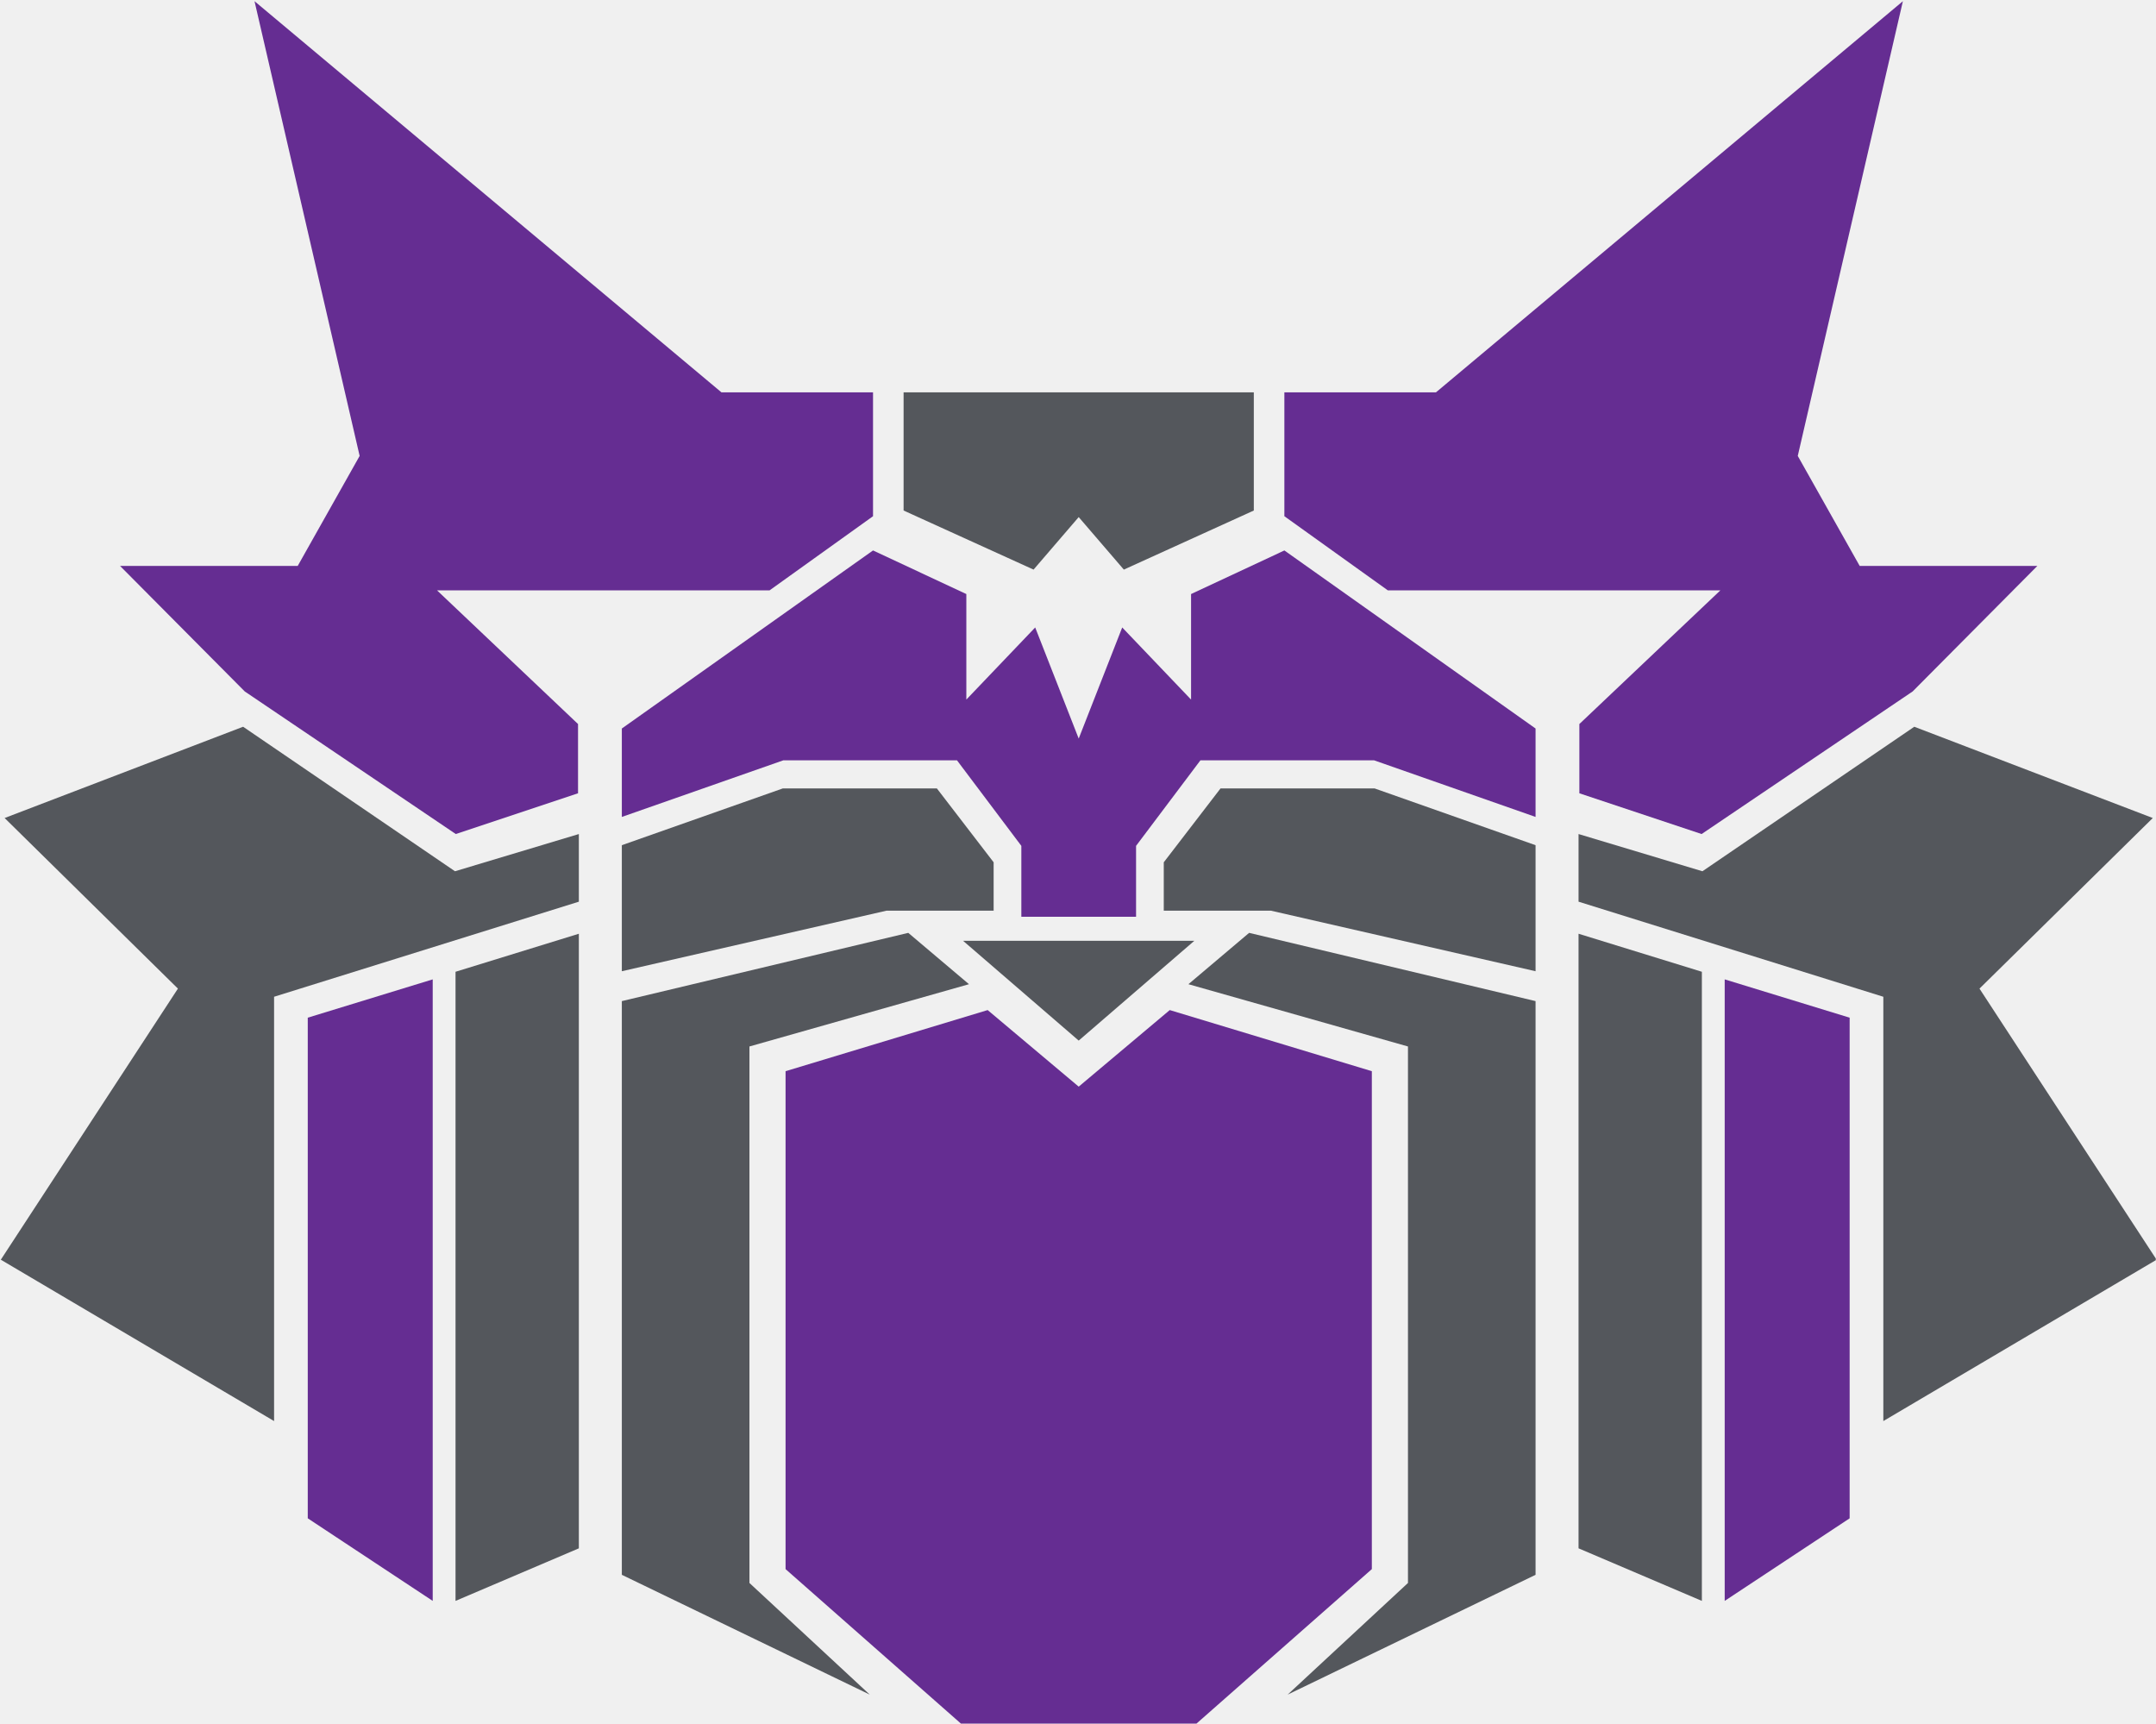
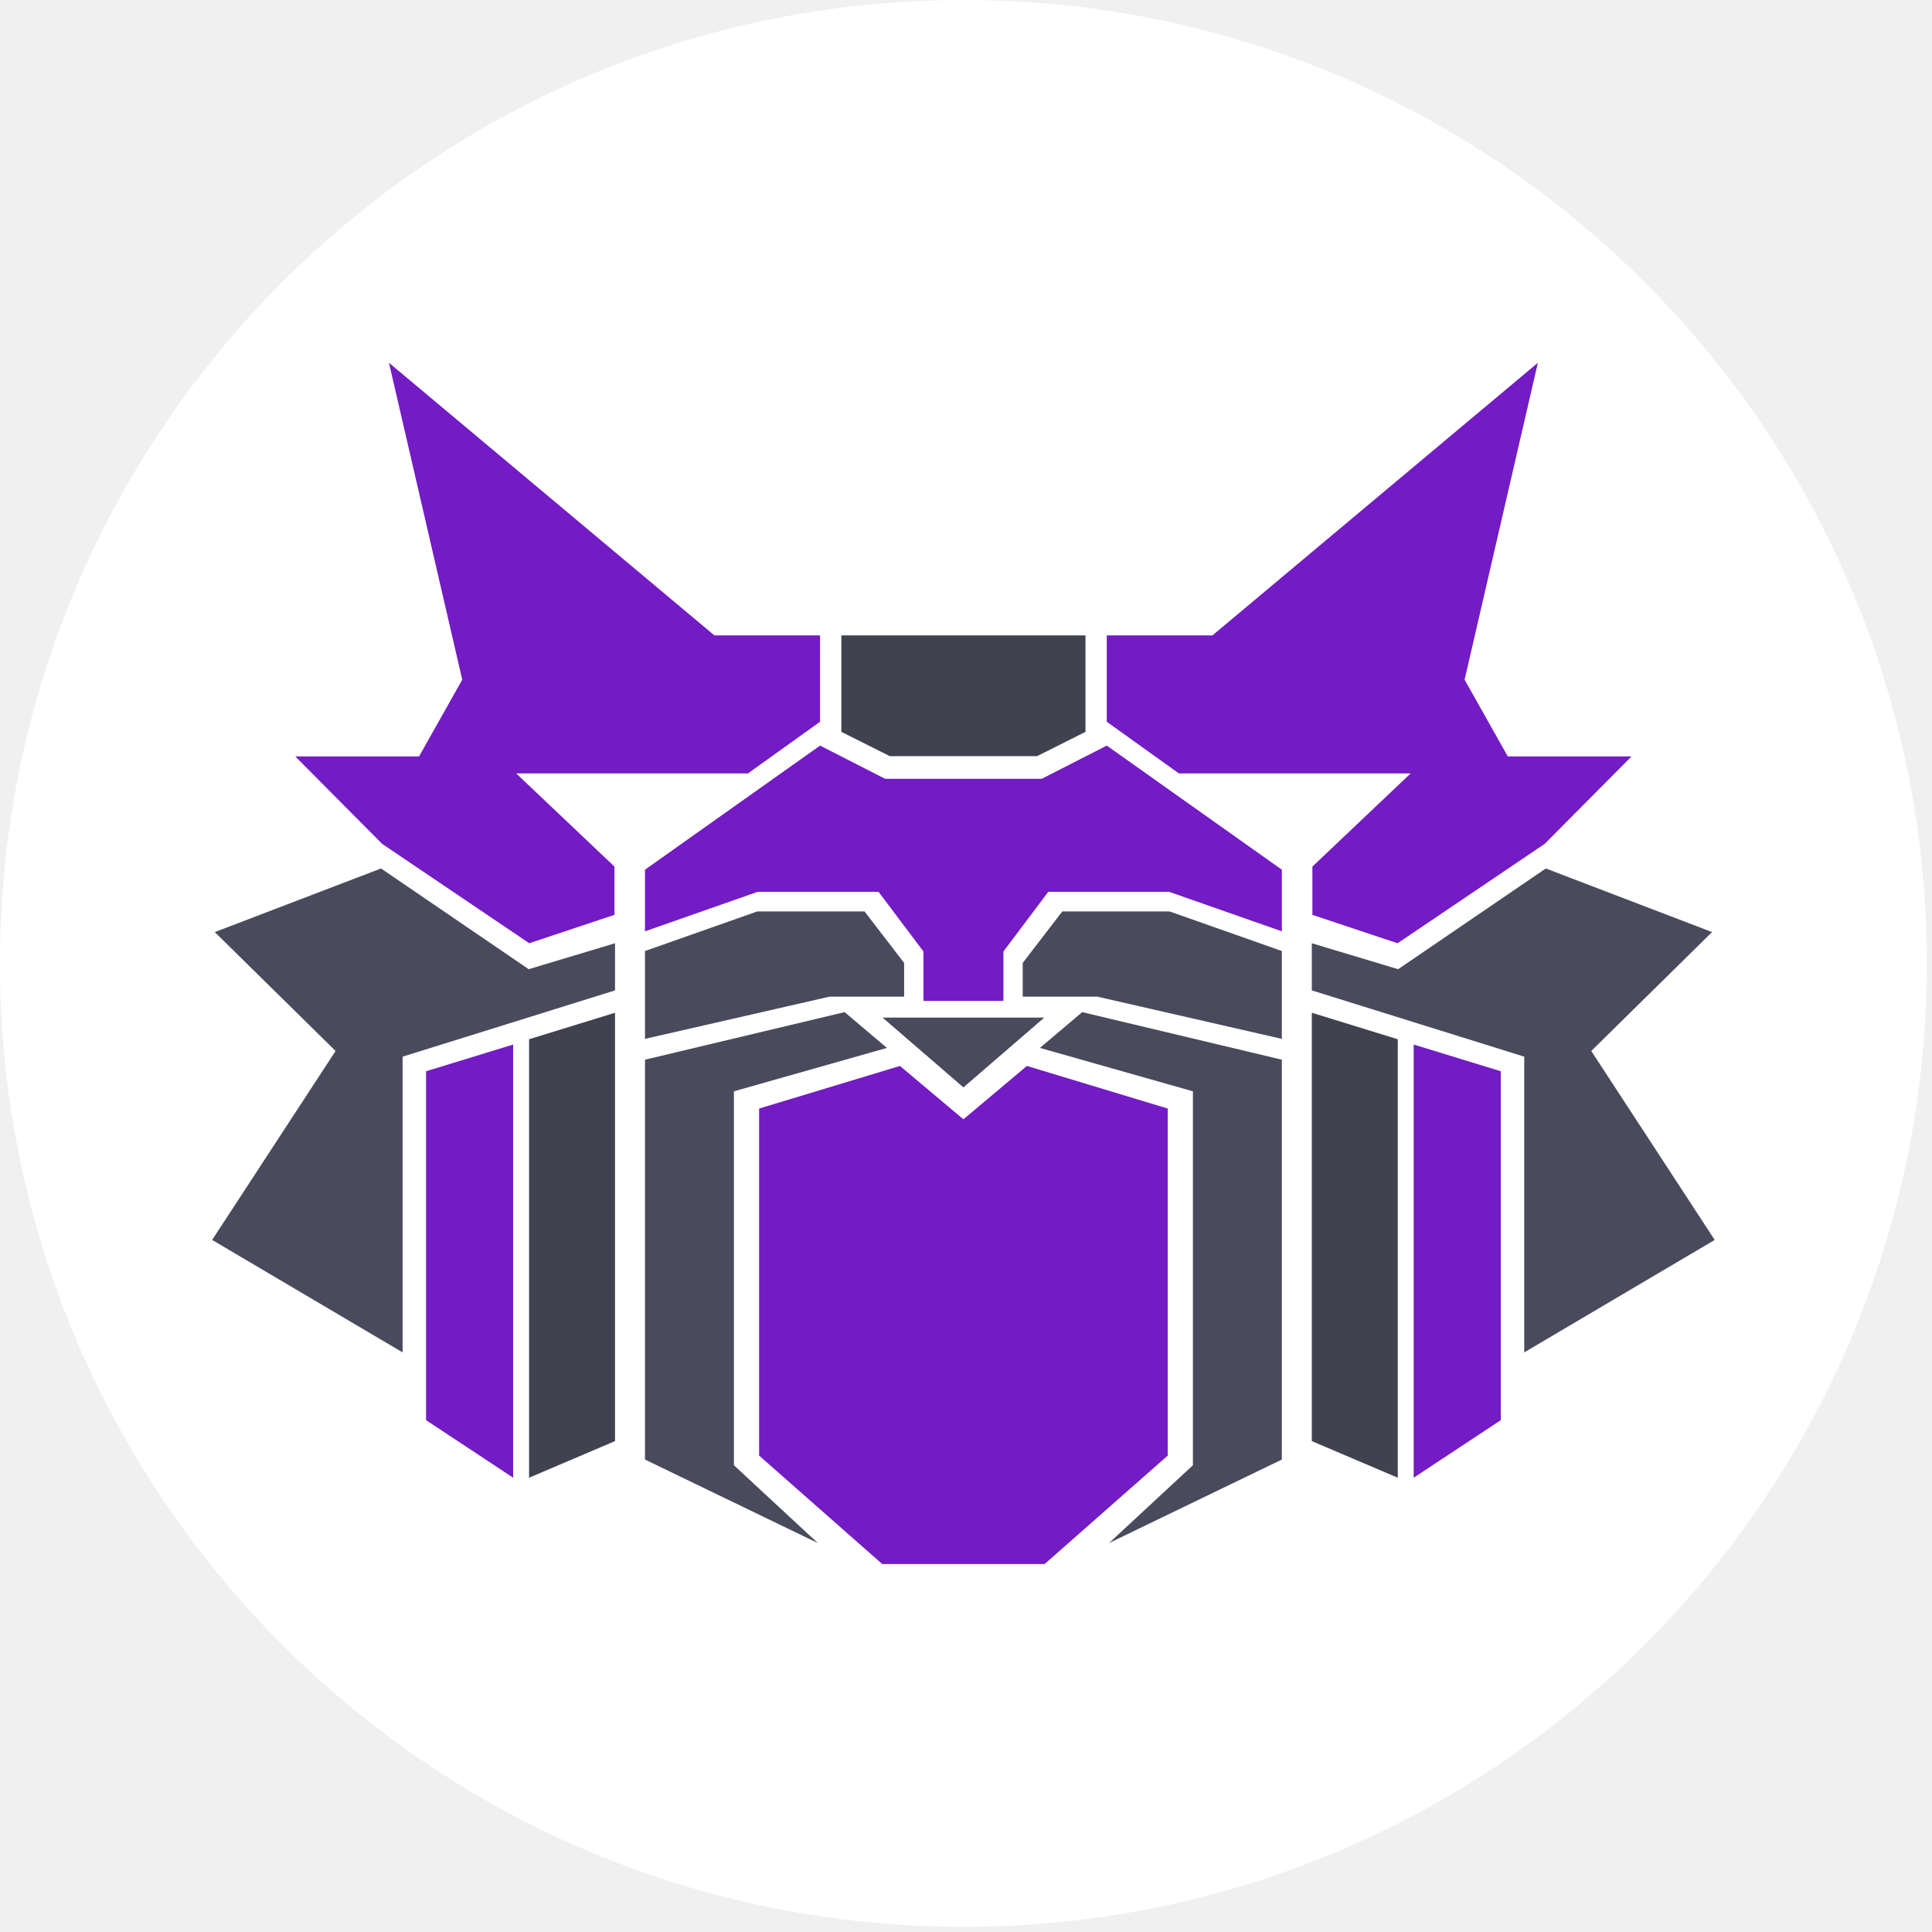
- <svg xmlns="http://www.w3.org/2000/svg" width="100%" height="100%" viewBox="0 0 1601 1280" version="1.1" xml:space="preserve" style="fill-rule:evenodd;clip-rule:evenodd;stroke-linejoin:round;stroke-miterlimit:2;">
-   <g id="Artboard1" transform="matrix(1,0,0,1,-188.606,-80.8824)">
-     <rect x="188.606" y="80.882" width="1600.83" height="1279.85" style="fill:none;" />
-     <clipPath id="_clip1">
-       <rect x="188.606" y="80.882" width="1600.83" height="1279.85" />
-     </clipPath>
-     <g clip-path="url(#_clip1)">
-       <g id="WEST-ASHLEY-ROBOTICS" transform="matrix(1,0,0,1,0.6058,0.8824)">
-         <g transform="matrix(1,0,0,1,617.843,1055.54)">
-           <path d="M0,-356.219L-91.979,-328.585L-249.312,-435.894L-426.414,-368.12L-297.723,-241.447L-429.237,-40.14L-226.318,79.675L-226.318,-235.395L0,-305.993L0,-356.219Z" style="fill:rgb(84,87,92);fill-rule:nonzero;" />
-         </g>
-         <g transform="matrix(0.955598,-0.294675,-0.294675,-0.955598,463.63,824.827)">
-           <path d="M66.702,3.748L162.534,3.748L28.054,-432.355L-70.958,-442.668L66.702,3.748Z" style="fill:rgb(84,87,92);fill-rule:nonzero;" />
-         </g>
-         <g transform="matrix(1,0,0,1,833.874,772.695)">
-           <path d="M0,565.644L-184.11,476.69L-184.11,50.68L28.592,0L73.674,38.123L-89.357,84.365L-89.357,482.742L0,565.644Z" style="fill:rgb(84,87,92);fill-rule:nonzero;" />
-         </g>
-         <g transform="matrix(1,0,0,1,649.763,759.03)">
-           <path d="M0,-51.436L0,42.157L196.616,-2.824L276.09,-2.824L276.09,-38.728L233.933,-93.593L119.563,-93.593L0,-51.436Z" style="fill:rgb(84,87,92);fill-rule:nonzero;" />
-         </g>
-         <g transform="matrix(1,0,0,1,455.063,361.661)">
-           <path d="M0,56.883L-78.062,-280.779L268.677,9.683L381.23,9.683L381.23,101.662L304.379,156.729L57.487,156.729L162.174,255.97L162.174,307.406L71.405,337.662L-85.323,231.765L-177.908,138.575L-45.99,138.575L0,56.883Z" style="fill:rgb(101,45,146);fill-rule:nonzero;" />
-         </g>
-         <g transform="matrix(0.956093,-0.293064,-0.293064,-0.956093,359.283,858.158)">
-           <path d="M61.328,4.713L158.375,4.713L23.123,-436.534L-47.618,-350.714L61.328,4.713Z" style="fill:rgb(101,45,146);fill-rule:nonzero;" />
-         </g>
-         <g transform="matrix(1,0,0,1,1360.2,1055.54)">
-           <path d="M0,-356.219L91.979,-328.585L249.312,-435.894L426.414,-368.12L297.723,-241.447L429.237,-40.14L226.318,79.675L226.318,-235.395L0,-305.993L0,-356.219Z" style="fill:rgb(84,87,92);fill-rule:nonzero;" />
-         </g>
-         <g transform="matrix(-0.955598,-0.294675,-0.294675,0.955598,1297.56,1217.27)">
-           <path d="M-24.874,-442.668L70.958,-442.668L-63.522,-6.565L-162.534,3.748L-24.874,-442.668Z" style="fill:rgb(84,87,92);fill-rule:nonzero;" />
-         </g>
-         <g transform="matrix(1,0,0,1,1144.17,772.695)">
-           <path d="M0,565.644L184.11,476.69L184.11,50.68L-28.593,0L-73.675,38.123L89.357,84.365L89.357,482.742L0,565.644Z" style="fill:rgb(84,87,92);fill-rule:nonzero;" />
-         </g>
-         <g transform="matrix(1,0,0,1,1328.28,759.03)">
-           <path d="M0,-51.436L0,42.157L-196.616,-2.824L-276.09,-2.824L-276.09,-38.728L-233.933,-93.593L-119.563,-93.593L0,-51.436Z" style="fill:rgb(84,87,92);fill-rule:nonzero;" />
-         </g>
-         <g transform="matrix(1,0,0,1,989.055,778.654)">
-           <path d="M0,74.012L85.828,-0.058L-85.895,-0.058L-0.067,74.012L-0.067,74.07L-0.034,74.041L0,74.07L0,74.012Z" style="fill:rgb(84,87,92);fill-rule:nonzero;" />
-         </g>
-         <g transform="matrix(1,0,0,1,989.055,502.959)">
-           <path d="M130.001,-131.615L-130.069,-131.615L-130.069,-43.871L-33.551,0L-0.034,-38.991L33.484,0L130.001,-43.871L130.001,-131.615Z" style="fill:rgb(84,87,92);fill-rule:nonzero;" />
-         </g>
-         <g transform="matrix(1,0,0,1,1522.98,361.661)">
-           <path d="M0,56.883L78.062,-280.779L-268.677,9.683L-381.23,9.683L-381.23,101.662L-304.379,156.729L-57.487,156.729L-162.174,255.97L-162.174,307.406L-71.405,337.662L85.323,231.765L177.908,138.575L45.99,138.575L0,56.883Z" style="fill:rgb(101,45,146);fill-rule:nonzero;" />
-         </g>
-         <g transform="matrix(-0.956093,-0.293064,-0.293064,0.956093,1411.47,1217.83)">
-           <path d="M-31.458,-409.342L65.589,-409.342L-69.663,31.905L-140.404,-53.915L-31.458,-409.342Z" style="fill:rgb(101,45,146);fill-rule:nonzero;" />
-         </g>
-         <g transform="matrix(1,0,0,1,1056.63,1360.73)">
-           <path d="M0,-530.697L-67.606,-473.843L-135.213,-530.697L-285.284,-485.312L-285.284,-115.579L-154.072,0L18.859,0L150.071,-115.579L150.071,-485.312L0,-530.697Z" style="fill:rgb(101,45,146);fill-rule:nonzero;" />
-         </g>
-         <g transform="matrix(1,0,0,1,1141.75,760.744)">
-           <path d="M0,-272.005L-69.287,-239.631L-69.287,-161.267L-120.42,-214.82L-152.728,-132.306L-185.035,-214.82L-236.168,-161.267L-236.168,-239.631L-305.455,-272.005L-491.986,-139.785L-491.986,-74.129L-372.019,-116.185L-243.127,-116.185L-195.322,-52.646L-195.322,0L-110.133,0L-110.133,-52.646L-62.328,-116.185L66.564,-116.185L186.531,-74.129L186.531,-139.785L0,-272.005Z" style="fill:rgb(101,45,146);fill-rule:nonzero;" />
+ <svg xmlns="http://www.w3.org/2000/svg" width="100%" height="100%" viewBox="0 0 368 368" version="1.1" xml:space="preserve" style="fill-rule:evenodd;clip-rule:evenodd;stroke-linejoin:round;stroke-miterlimit:2;">
+   <g transform="matrix(1,0,0,1,-914.673,-25.1191)">
+     <g transform="matrix(1,0,0,1,880.17,25.1191)">
+       <g id="Color-Assets">
+         <rect id="Icon" x="34.502" y="0" width="367.019" height="367.019" style="fill:none;" />
+         <clipPath id="_clip1">
+           <rect id="Icon1" x="34.502" y="0" width="367.019" height="367.019" />
+         </clipPath>
+         <g clip-path="url(#_clip1)">
+           <g transform="matrix(2,0,0,2,-2151.07,-50.2383)">
+             <circle cx="1184.54" cy="116.874" r="91.755" style="fill:white;" />
+           </g>
+           <g id="Symbol" transform="matrix(0.178784,0,0,0.178784,41.1902,54.6408)">
+             <g transform="matrix(1,0,0,1,617.843,1055.54)">
+               <path d="M0,-356.219L-91.979,-328.585L-249.312,-435.894L-426.414,-368.12L-297.723,-241.447L-429.237,-40.14L-226.318,79.675L-226.318,-235.395L0,-305.993L0,-356.219Z" style="fill:rgb(73,75,92);fill-rule:nonzero;" />
+             </g>
+             <g transform="matrix(0.955598,-0.294675,-0.294675,-0.955598,463.63,824.827)">
+               <path d="M66.702,3.748L162.534,3.748L28.054,-432.355L-70.958,-442.668L66.702,3.748Z" style="fill:rgb(64,66,80);fill-rule:nonzero;" />
+             </g>
+             <g transform="matrix(1,0,0,1,833.873,772.695)">
+               <path d="M0,565.644L-184.11,476.69L-184.11,50.68L28.592,0L73.674,38.123L-89.357,84.365L-89.357,482.742L0,565.644Z" style="fill:rgb(73,75,92);fill-rule:nonzero;" />
+             </g>
+             <g transform="matrix(1,0,0,1,649.763,759.03)">
+               <path d="M0,-51.436L0,42.157L196.616,-2.824L276.09,-2.824L276.09,-38.728L233.933,-93.593L119.563,-93.593L0,-51.436Z" style="fill:rgb(73,75,92);fill-rule:nonzero;" />
+             </g>
+             <g transform="matrix(1,0,0,1,455.063,361.661)">
+               <path d="M0,56.883L-78.062,-280.779L268.677,9.683L381.23,9.683L381.23,101.662L304.379,156.729L57.487,156.729L162.174,255.97L162.174,307.406L71.405,337.662L-85.323,231.765L-177.908,138.575L-45.99,138.575L0,56.883Z" style="fill:rgb(115,27,197);fill-rule:nonzero;" />
+             </g>
+             <g transform="matrix(0.956093,-0.293064,-0.293064,-0.956093,359.283,858.158)">
+               <path d="M61.328,4.713L158.375,4.713L23.123,-436.534L-47.618,-350.714L61.328,4.713Z" style="fill:rgb(115,27,197);fill-rule:nonzero;" />
+             </g>
+             <g transform="matrix(1,0,0,1,1360.2,1055.54)">
+               <path d="M0,-356.219L91.979,-328.585L249.312,-435.894L426.414,-368.12L297.723,-241.447L429.237,-40.14L226.318,79.675L226.318,-235.395L0,-305.993L0,-356.219Z" style="fill:rgb(73,75,92);fill-rule:nonzero;" />
+             </g>
+             <g transform="matrix(-0.955598,-0.294675,-0.294675,0.955598,1297.56,1217.27)">
+               <path d="M-24.874,-442.668L70.958,-442.668L-63.522,-6.565L-162.534,3.748L-24.874,-442.668Z" style="fill:rgb(64,66,80);fill-rule:nonzero;" />
+             </g>
+             <g transform="matrix(1,0,0,1,1144.17,772.695)">
+               <path d="M0,565.644L184.11,476.69L184.11,50.68L-28.593,0L-73.675,38.123L89.357,84.365L89.357,482.742L0,565.644Z" style="fill:rgb(73,75,92);fill-rule:nonzero;" />
+             </g>
+             <g transform="matrix(1,0,0,1,1328.28,759.03)">
+               <path d="M0,-51.436L0,42.157L-196.616,-2.824L-276.09,-2.824L-276.09,-38.728L-233.933,-93.593L-119.563,-93.593L0,-51.436Z" style="fill:rgb(73,75,92);fill-rule:nonzero;" />
+             </g>
+             <g transform="matrix(1,0,0,1,989.055,778.654)">
+               <path d="M0,74.012L85.828,-0.058L-85.895,-0.058L-0.067,74.012L-0.067,74.07L-0.034,74.041L0,74.07L0,74.012Z" style="fill:rgb(73,75,92);fill-rule:nonzero;" />
+             </g>
+             <g transform="matrix(1,0,0,1,989.055,778.653)">
+               <path d="M0,74.012L85.828,-0.058L-85.895,-0.058L-0.067,74.012L-0.067,74.07L-0.034,74.041L0,74.07L0,74.012Z" style="fill:rgb(73,75,92);fill-rule:nonzero;" />
+             </g>
+             <g transform="matrix(1,0,0,1,989.055,502.959)">
+               <path d="M130.001,-131.615L-130.069,-131.615L-130.069,-28.871L-78.514,-3L78.486,-3L130.001,-28.871L130.001,-131.615Z" style="fill:rgb(64,66,80);fill-rule:nonzero;" />
+             </g>
+             <g transform="matrix(1,0,0,1,1522.98,361.661)">
+               <path d="M0,56.883L78.062,-280.779L-268.677,9.683L-381.23,9.683L-381.23,101.662L-304.379,156.729L-57.487,156.729L-162.174,255.97L-162.174,307.406L-71.405,337.662L85.323,231.765L177.908,138.575L45.99,138.575L0,56.883Z" style="fill:rgb(115,27,197);fill-rule:nonzero;" />
+             </g>
+             <g transform="matrix(-0.956093,-0.293064,-0.293064,0.956093,1411.47,1217.83)">
+               <path d="M-31.458,-409.342L65.589,-409.342L-69.663,31.905L-140.404,-53.915L-31.458,-409.342Z" style="fill:rgb(115,27,197);fill-rule:nonzero;" />
+             </g>
+             <g transform="matrix(1,0,0,1,1056.63,1360.73)">
+               <path d="M0,-530.697L-67.606,-473.843L-135.213,-530.697L-285.284,-485.312L-285.284,-115.579L-154.072,0L18.859,0L150.071,-115.579L150.071,-485.312L0,-530.697Z" style="fill:rgb(115,27,197);fill-rule:nonzero;" />
+             </g>
+             <g transform="matrix(1,0,0,1,1141.75,760.744)">
+               <path d="M0,-272.005L-69.287,-236.631L-236.168,-236.631L-305.455,-272.005L-491.986,-139.785L-491.986,-74.129L-372.019,-116.185L-243.127,-116.185L-195.322,-52.646L-195.322,0L-110.133,0L-110.133,-52.646L-62.328,-116.185L66.564,-116.185L186.531,-74.129L186.531,-139.785L0,-272.005Z" style="fill:rgb(115,27,197);fill-rule:nonzero;" />
+             </g>
+           </g>
        </g>
      </g>
    </g>
+     <g id="Grayscale-Assets">
+         </g>
  </g>
</svg>
